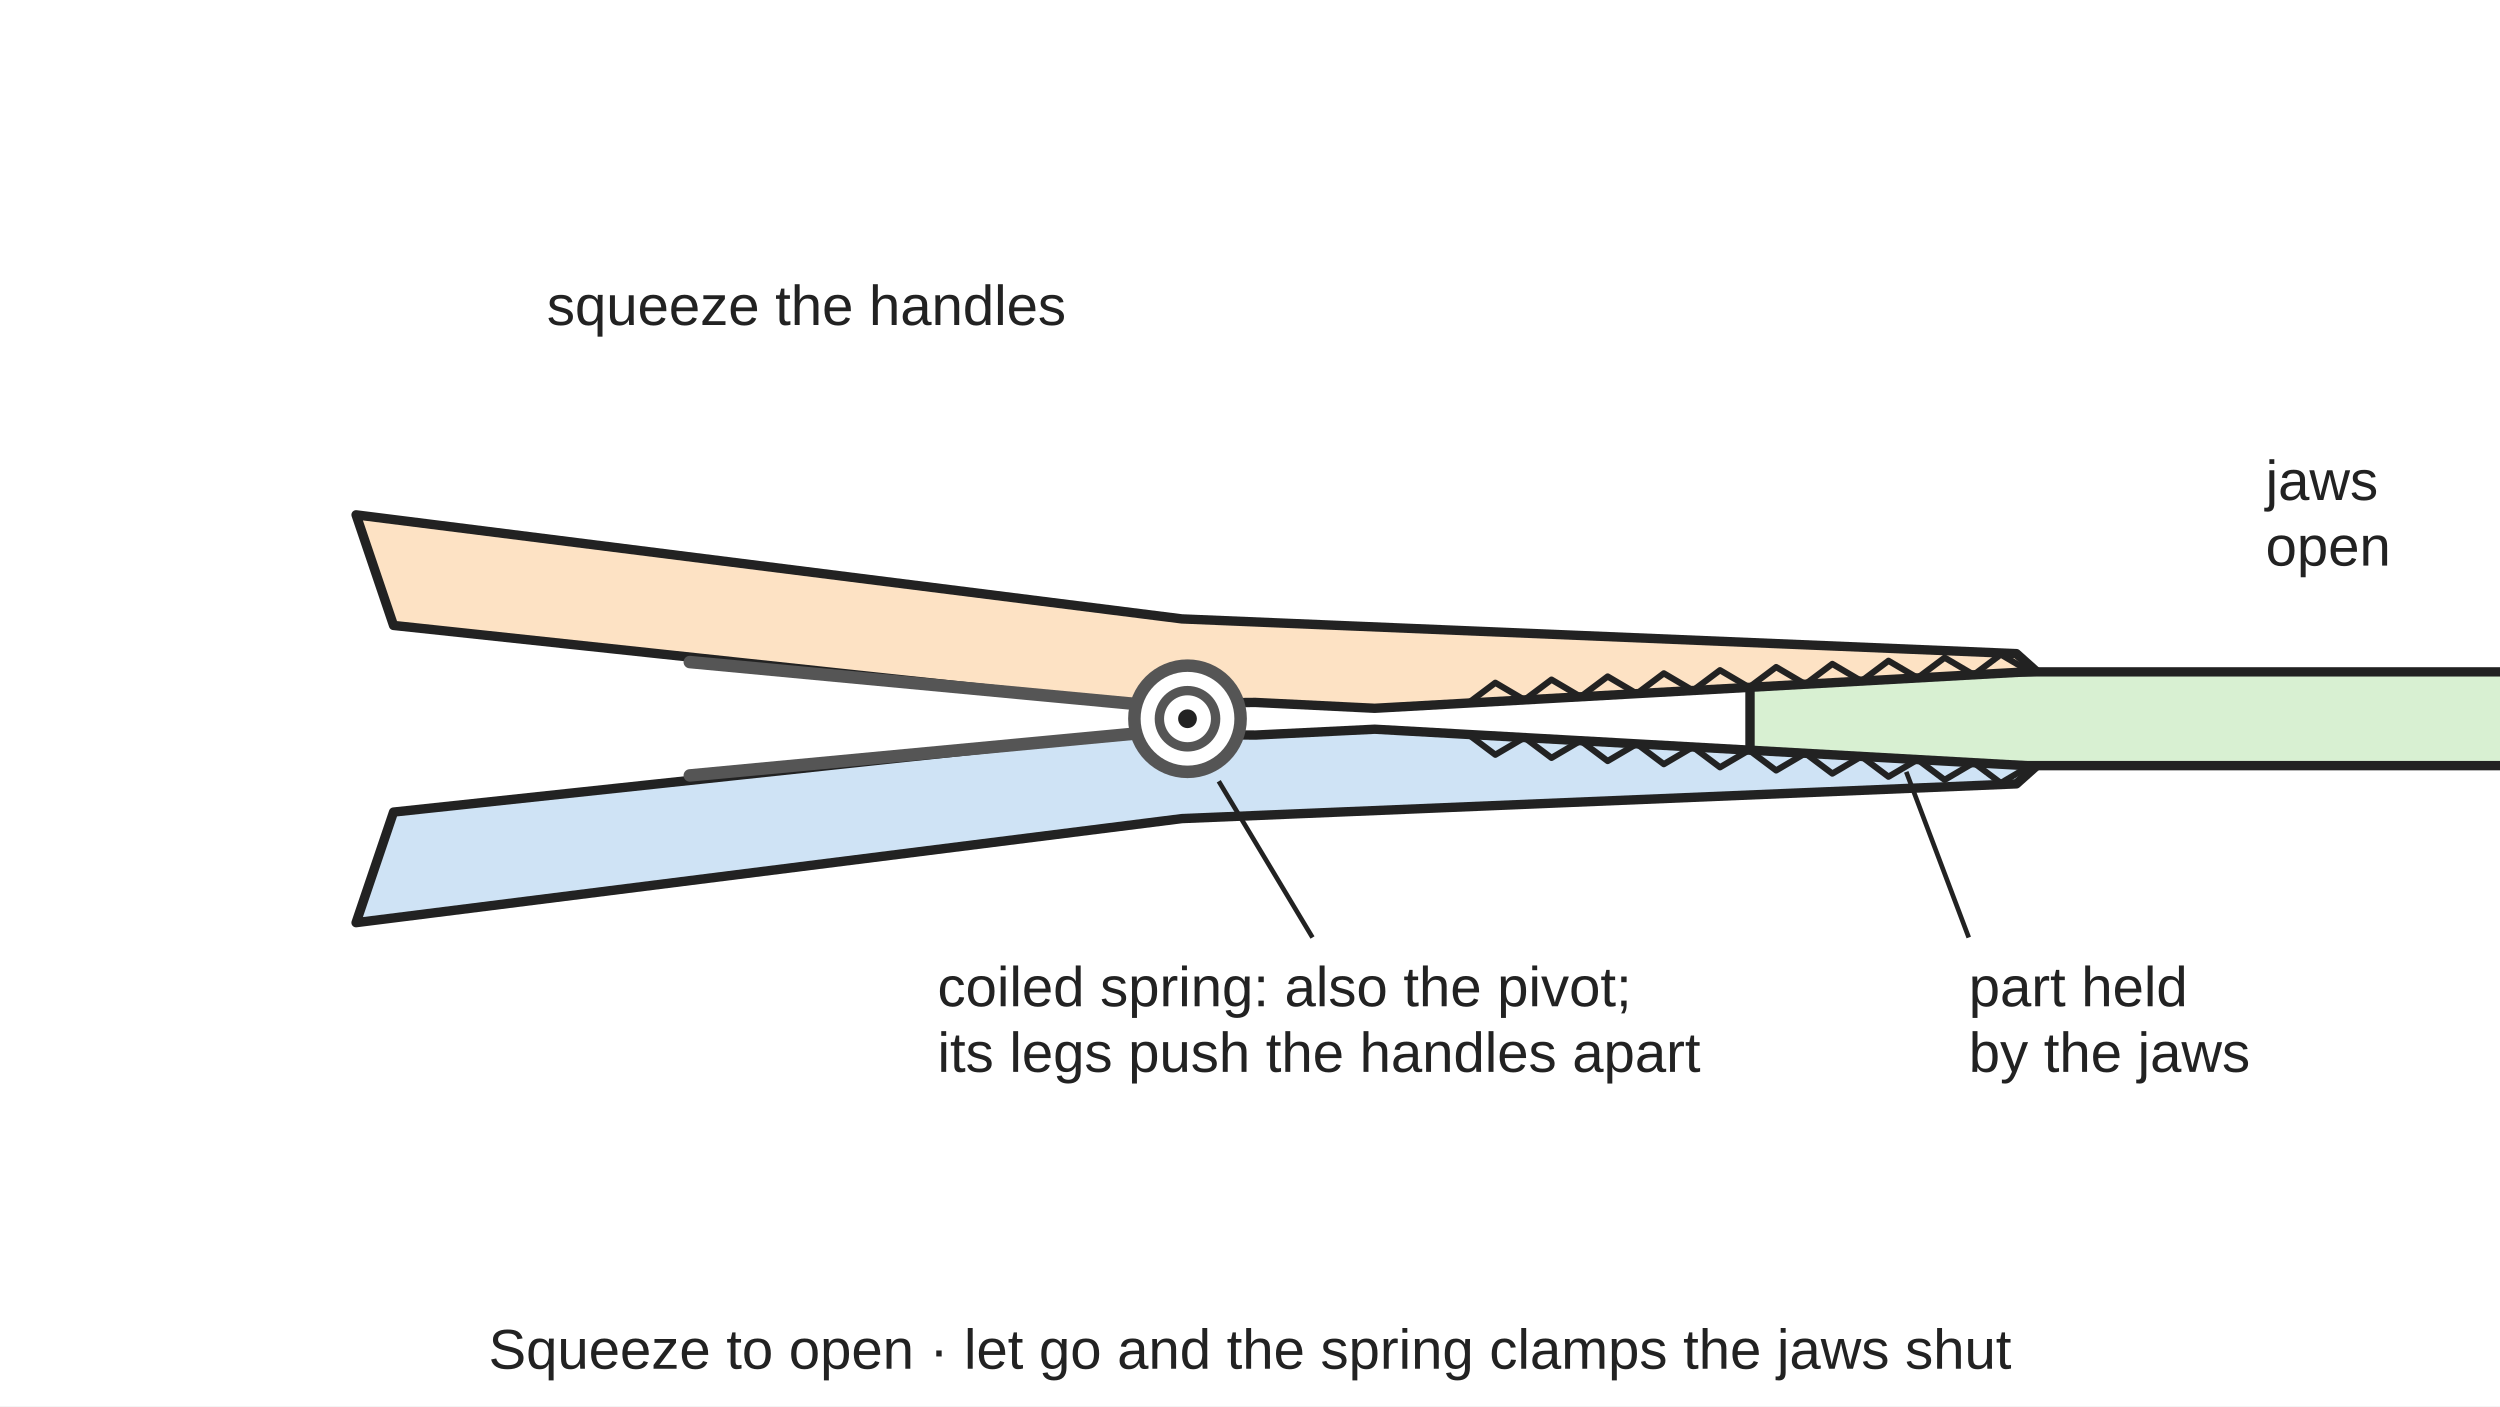
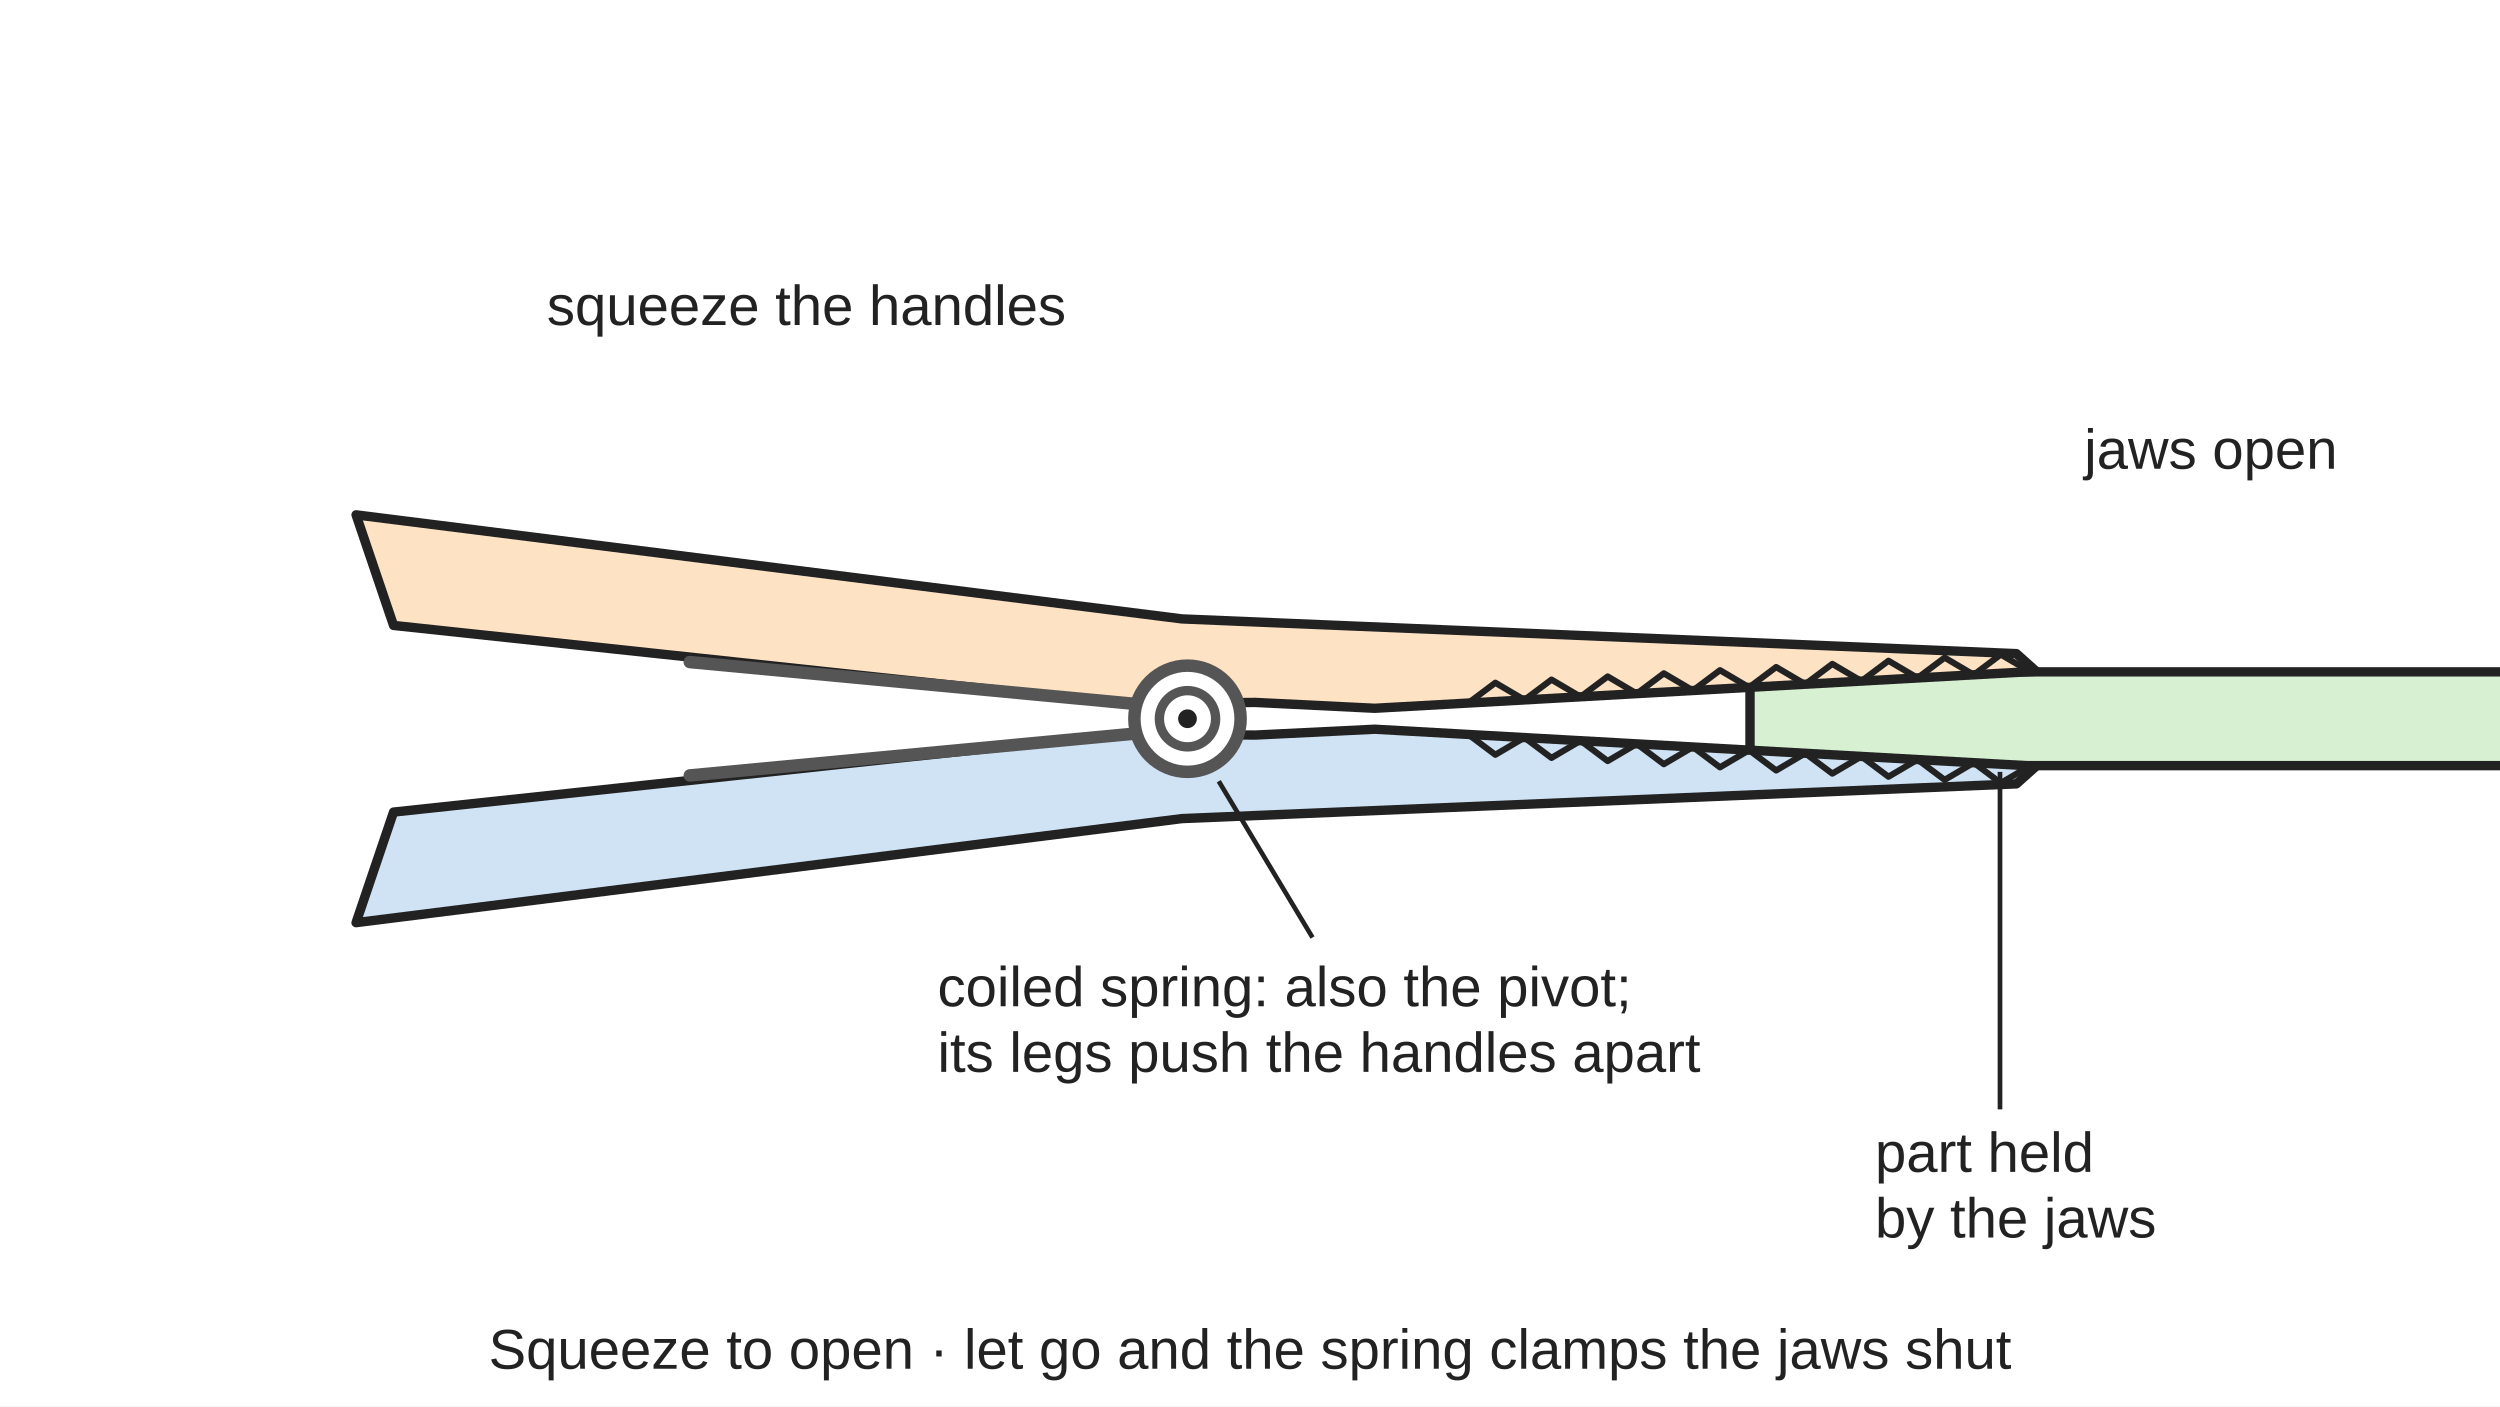
<svg xmlns="http://www.w3.org/2000/svg" viewBox="0 0 800 450" width="800" height="450" role="img">
  <rect width="800" height="450" fill="#ffffff" />
  <defs>
    <marker id="ah" viewBox="0 0 10 10" refX="8" refY="5" markerWidth="5" markerHeight="5" orient="auto-start-reverse">
      <path d="M0,0 L10,5 L0,10 z" fill="#d1495b" />
    </marker>
    <pattern id="hatch" width="10" height="10" patternUnits="userSpaceOnUse" patternTransform="rotate(45)">
      <line x1="0" y1="0" x2="0" y2="10" stroke="#222" stroke-width="2" />
    </pattern>
  </defs>
  <g stroke="#222" stroke-width="3" stroke-linejoin="round" stroke-linecap="round">
    <g>
      <animateTransform attributeName="transform" type="translate" values="0 0;0 0;0 0;0 0;190 0;190 0;190 0;190 0;190 0;190 0;0 0;0 0;0 0;0 0" keyTimes="0;0.086;0.2;0.286;0.371;0.414;0.457;0.571;0.686;0.743;0.829;0.871;0.914;1" dur="7s" repeatCount="indefinite" calcMode="spline" keySplines="0.4 0 0.2 1;0.4 0 0.2 1;0.4 0 0.2 1;0.4 0 0.2 1;0.4 0 0.2 1;0.4 0 0.2 1;0.4 0 0.2 1;0.4 0 0.2 1;0.4 0 0.2 1;0.4 0 0.2 1;0.4 0 0.2 1;0.4 0 0.2 1;0.4 0 0.2 1" />
      <rect x="560" y="215" width="250" height="30" fill="#d8f0d2" />
    </g>
    <g transform="rotate(-3.2 380 230)">
      <animateTransform attributeName="transform" type="rotate" values="-3.2 380 230;-3.2 380 230;-9 380 230;-9 380 230;-9 380 230;-9 380 230;0 380 230;0 380 230;-9 380 230;-9 380 230;-9 380 230;-9 380 230;-3.2 380 230;-3.2 380 230" keyTimes="0;0.086;0.2;0.286;0.371;0.414;0.457;0.571;0.686;0.743;0.829;0.871;0.914;1" dur="7s" repeatCount="indefinite" calcMode="spline" keySplines="0.4 0 0.2 1;0.4 0 0.2 1;0.4 0 0.2 1;0.4 0 0.2 1;0.4 0 0.2 1;0.4 0 0.2 1;0.4 0 0.2 1;0.4 0 0.2 1;0.4 0 0.2 1;0.4 0 0.2 1;0.4 0 0.2 1;0.4 0 0.2 1;0.4 0 0.2 1" />
      <path d="M118,150 L380,198 L646,224 L652,230 L440,230 L402,226 L360,224 L128,186 Z" fill="#fde2c4" />
      <path d="M470,230 L479,224 L488,230 M488,230 L497,224 L506,230 M506,230 L515,224 L524,230 M524,230 L533,224 L542,230 M542,230 L551,224 L560,230 M560,230 L569,224 L578,230 M578,230 L587,224 L596,230 M596,230 L605,224 L614,230 M614,230 L623,224 L632,230 M632,230 L641,224 L650,230 " fill="none" stroke-width="2" />
      <line x1="368" y1="225" x2="222" y2="203" stroke-width="4" stroke="#555" />
    </g>
    <g transform="rotate(3.2 380 230)">
      <animateTransform attributeName="transform" type="rotate" values="3.2 380 230;3.2 380 230;9 380 230;9 380 230;9 380 230;9 380 230;0 380 230;0 380 230;9 380 230;9 380 230;9 380 230;9 380 230;3.2 380 230;3.2 380 230" keyTimes="0;0.086;0.2;0.286;0.371;0.414;0.457;0.571;0.686;0.743;0.829;0.871;0.914;1" dur="7s" repeatCount="indefinite" calcMode="spline" keySplines="0.4 0 0.2 1;0.4 0 0.2 1;0.4 0 0.2 1;0.4 0 0.2 1;0.4 0 0.2 1;0.4 0 0.2 1;0.4 0 0.2 1;0.4 0 0.2 1;0.4 0 0.2 1;0.4 0 0.2 1;0.4 0 0.2 1;0.4 0 0.2 1;0.4 0 0.2 1" />
      <path d="M118,310 L380,262 L646,236 L652,230 L440,230 L402,234 L360,236 L128,274 Z" fill="#cfe3f5" />
      <path d="M470,230 L479,236 L488,230 M488,230 L497,236 L506,230 M506,230 L515,236 L524,230 M524,230 L533,236 L542,230 M542,230 L551,236 L560,230 M560,230 L569,236 L578,230 M578,230 L587,236 L596,230 M596,230 L605,236 L614,230 M614,230 L623,236 L632,230 M632,230 L641,236 L650,230 " fill="none" stroke-width="2" />
      <line x1="368" y1="235" x2="222" y2="257" stroke-width="4" stroke="#555" />
    </g>
    <circle cx="380" cy="230" r="17" fill="#ffffff" stroke="#555" stroke-width="4" />
    <circle cx="380" cy="230" r="9" fill="none" stroke="#555" stroke-width="3" />
    <circle cx="380" cy="230" r="3" fill="#222" stroke="none" />
  </g>
  <g fill="none" stroke="#d1495b" stroke-width="4" marker-end="url(#ah)" opacity="0">
    <animate attributeName="opacity" values="0;0;1;1;0;0;1;1;0;0" keyTimes="0;0.071;0.086;0.414;0.429;0.557;0.571;0.871;0.886;1" dur="7s" repeatCount="indefinite" />
    <line x1="150" y1="88" x2="150" y2="140" />
    <line x1="150" y1="372" x2="150" y2="320" />
-     <line x1="700" y1="190" x2="700" y2="150" />
-     <line x1="700" y1="270" x2="700" y2="310" />
+     <line x1="765" y1="200" x2="765" y2="155" />
+     <line x1="765" y1="260" x2="765" y2="305" />
  </g>
  <g fill="none" stroke="#d1495b" stroke-width="4" marker-end="url(#ah)" opacity="0">
    <animate attributeName="opacity" values="0;0;1;1;0;0;1;1;0;0" keyTimes="0;0.414;0.429;0.514;0.529;0.871;0.886;0.971;0.986;1" dur="7s" repeatCount="indefinite" />
    <line x1="250" y1="150" x2="250" y2="112" />
    <line x1="250" y1="310" x2="250" y2="348" />
  </g>
  <g font-family="Arial, Helvetica, sans-serif" font-size="18" fill="#222">
    <text x="175" y="104">squeeze the handles</text>
-     <text x="725" y="160">jaws</text>
-     <text x="725" y="181">open</text>
+     <text x="748" y="150" text-anchor="end">jaws open</text>
    <g stroke="#222" stroke-width="1.5">
      <line x1="420" y1="300" x2="390" y2="250" />
-       <line x1="630" y1="300" x2="610" y2="247" />
+       <line x1="640" y1="355" x2="640" y2="247" />
    </g>
    <text x="300" y="322">coiled spring: also the pivot;</text>
    <text x="300" y="343">its legs push the handles apart</text>
-     <text x="560" y="322" text-anchor="start" dx="70">part held</text>
-     <text x="630" y="343">by the jaws</text>
+     <text x="600" y="375">part held</text>
+     <text x="600" y="396">by the jaws</text>
    <text x="400" y="438" text-anchor="middle">Squeeze to open · let go and the spring clamps the jaws shut</text>
  </g>
</svg>
